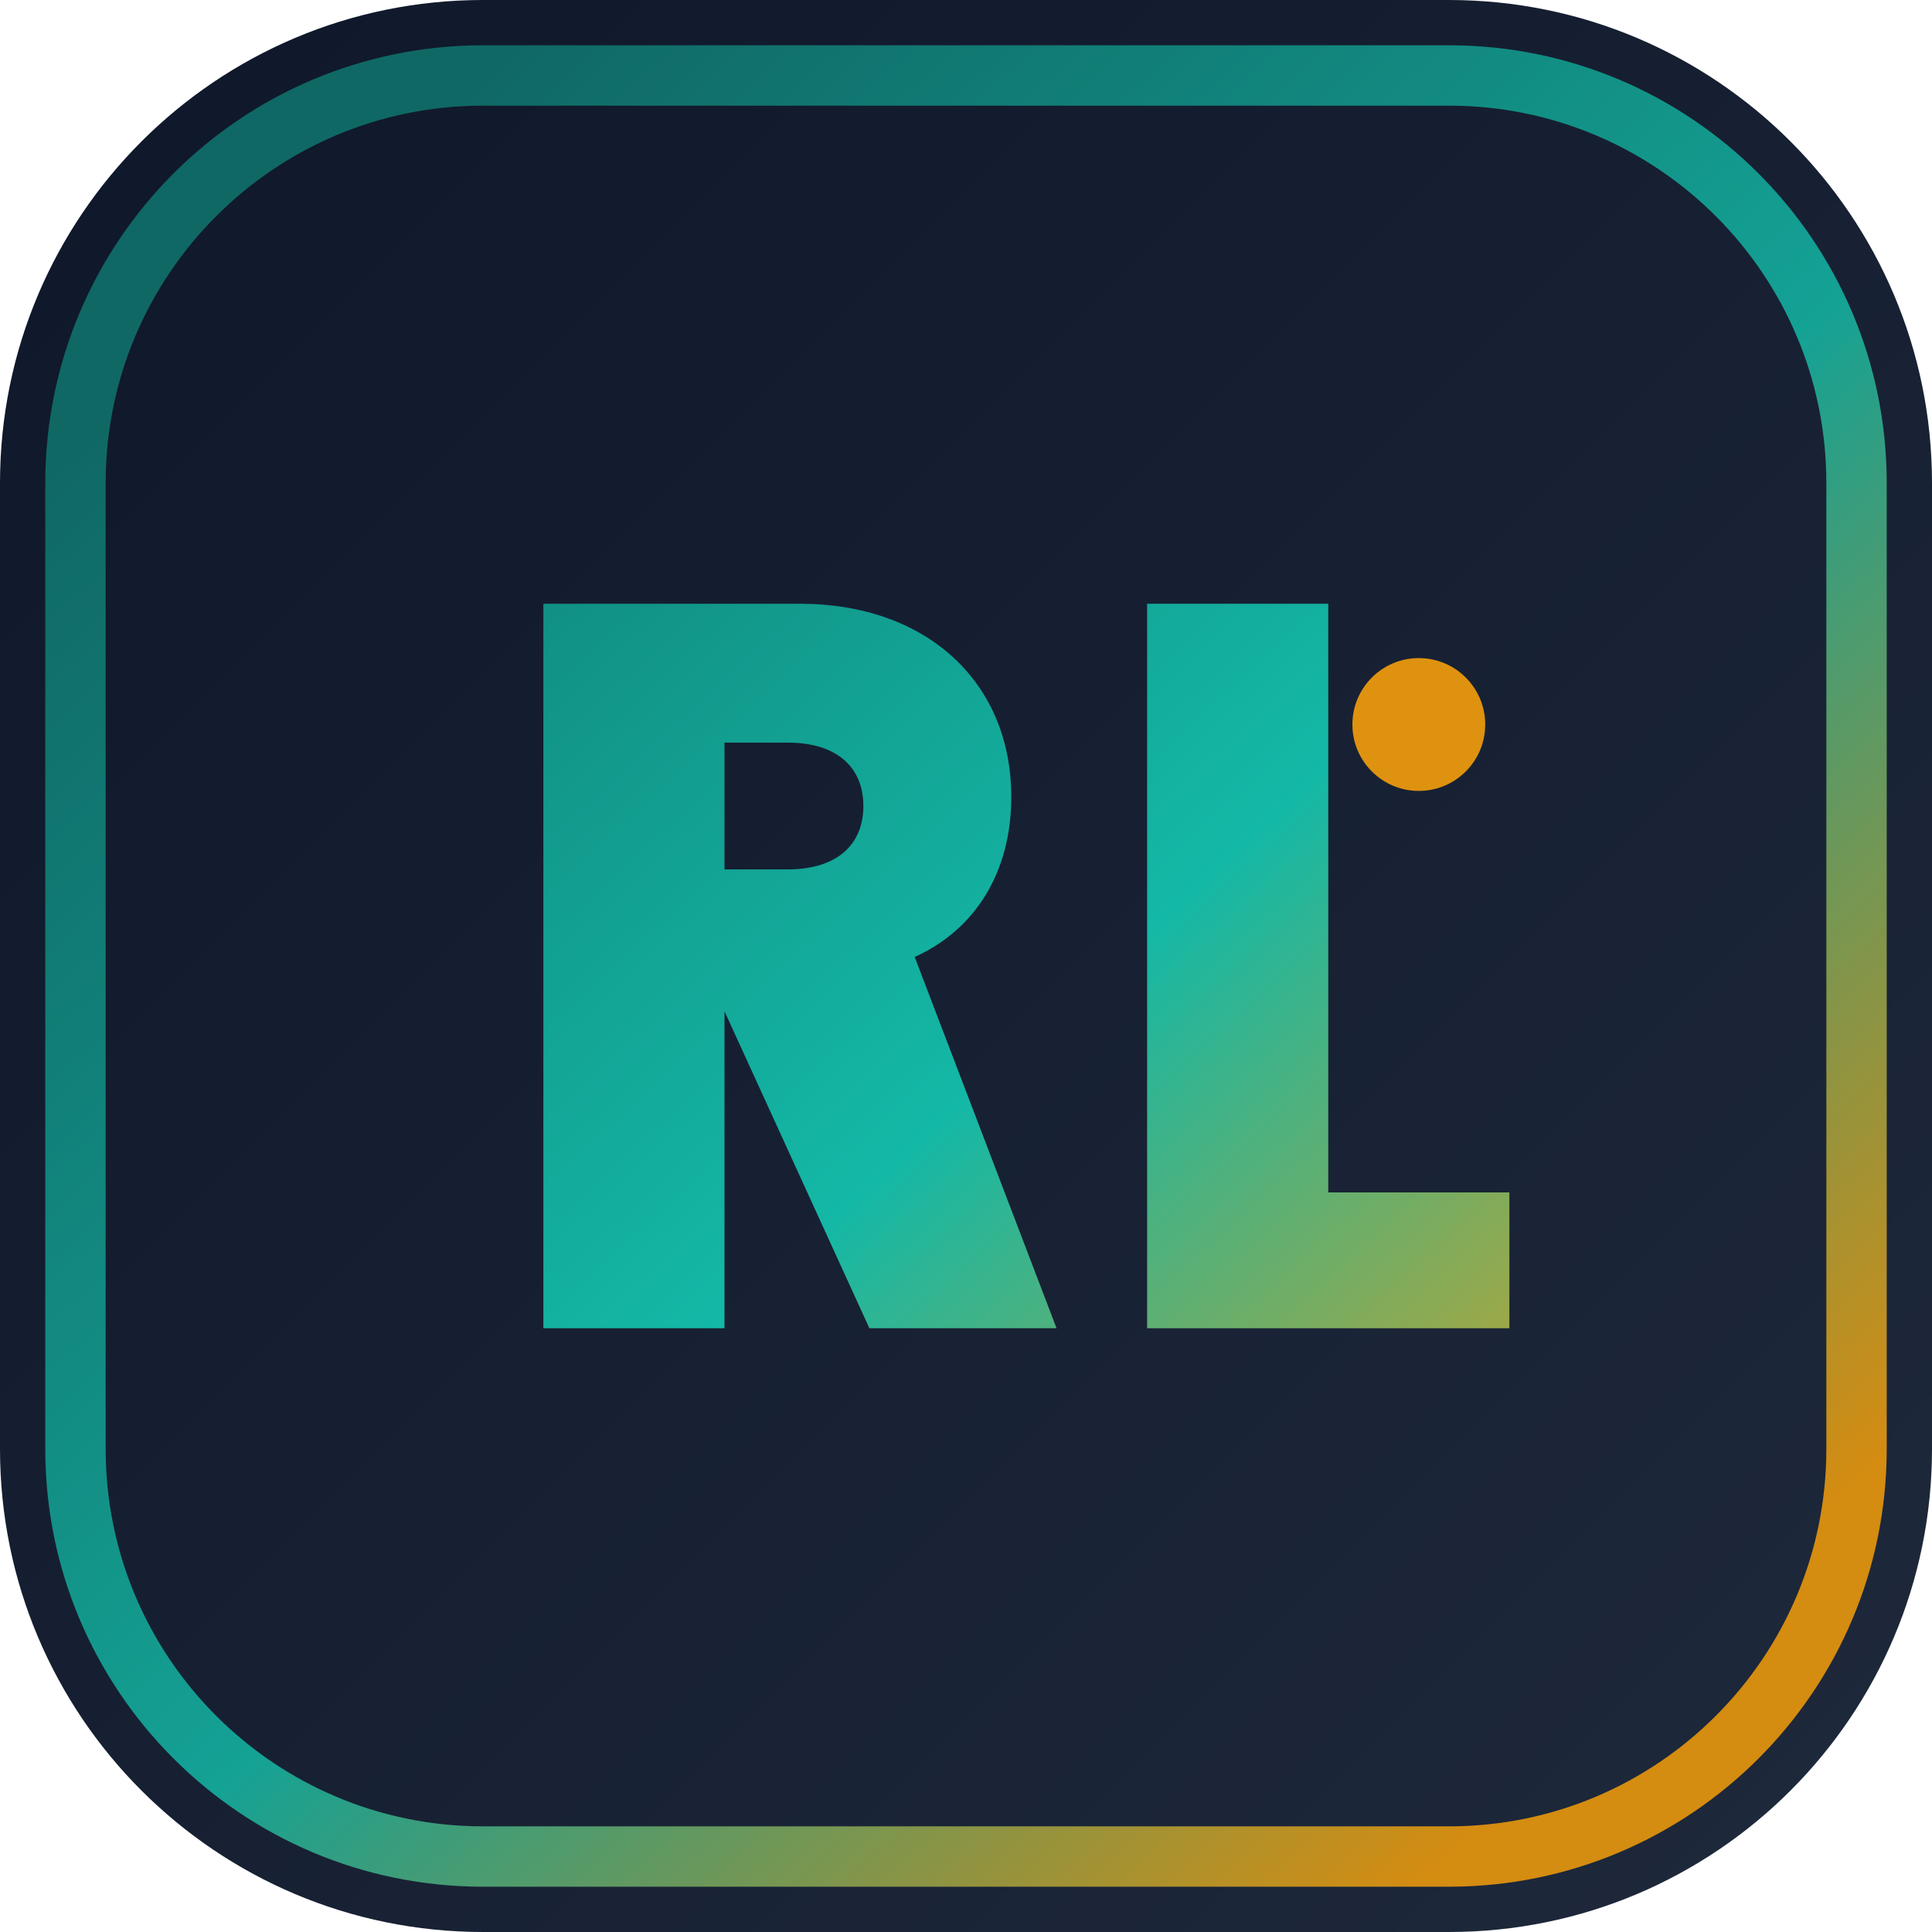
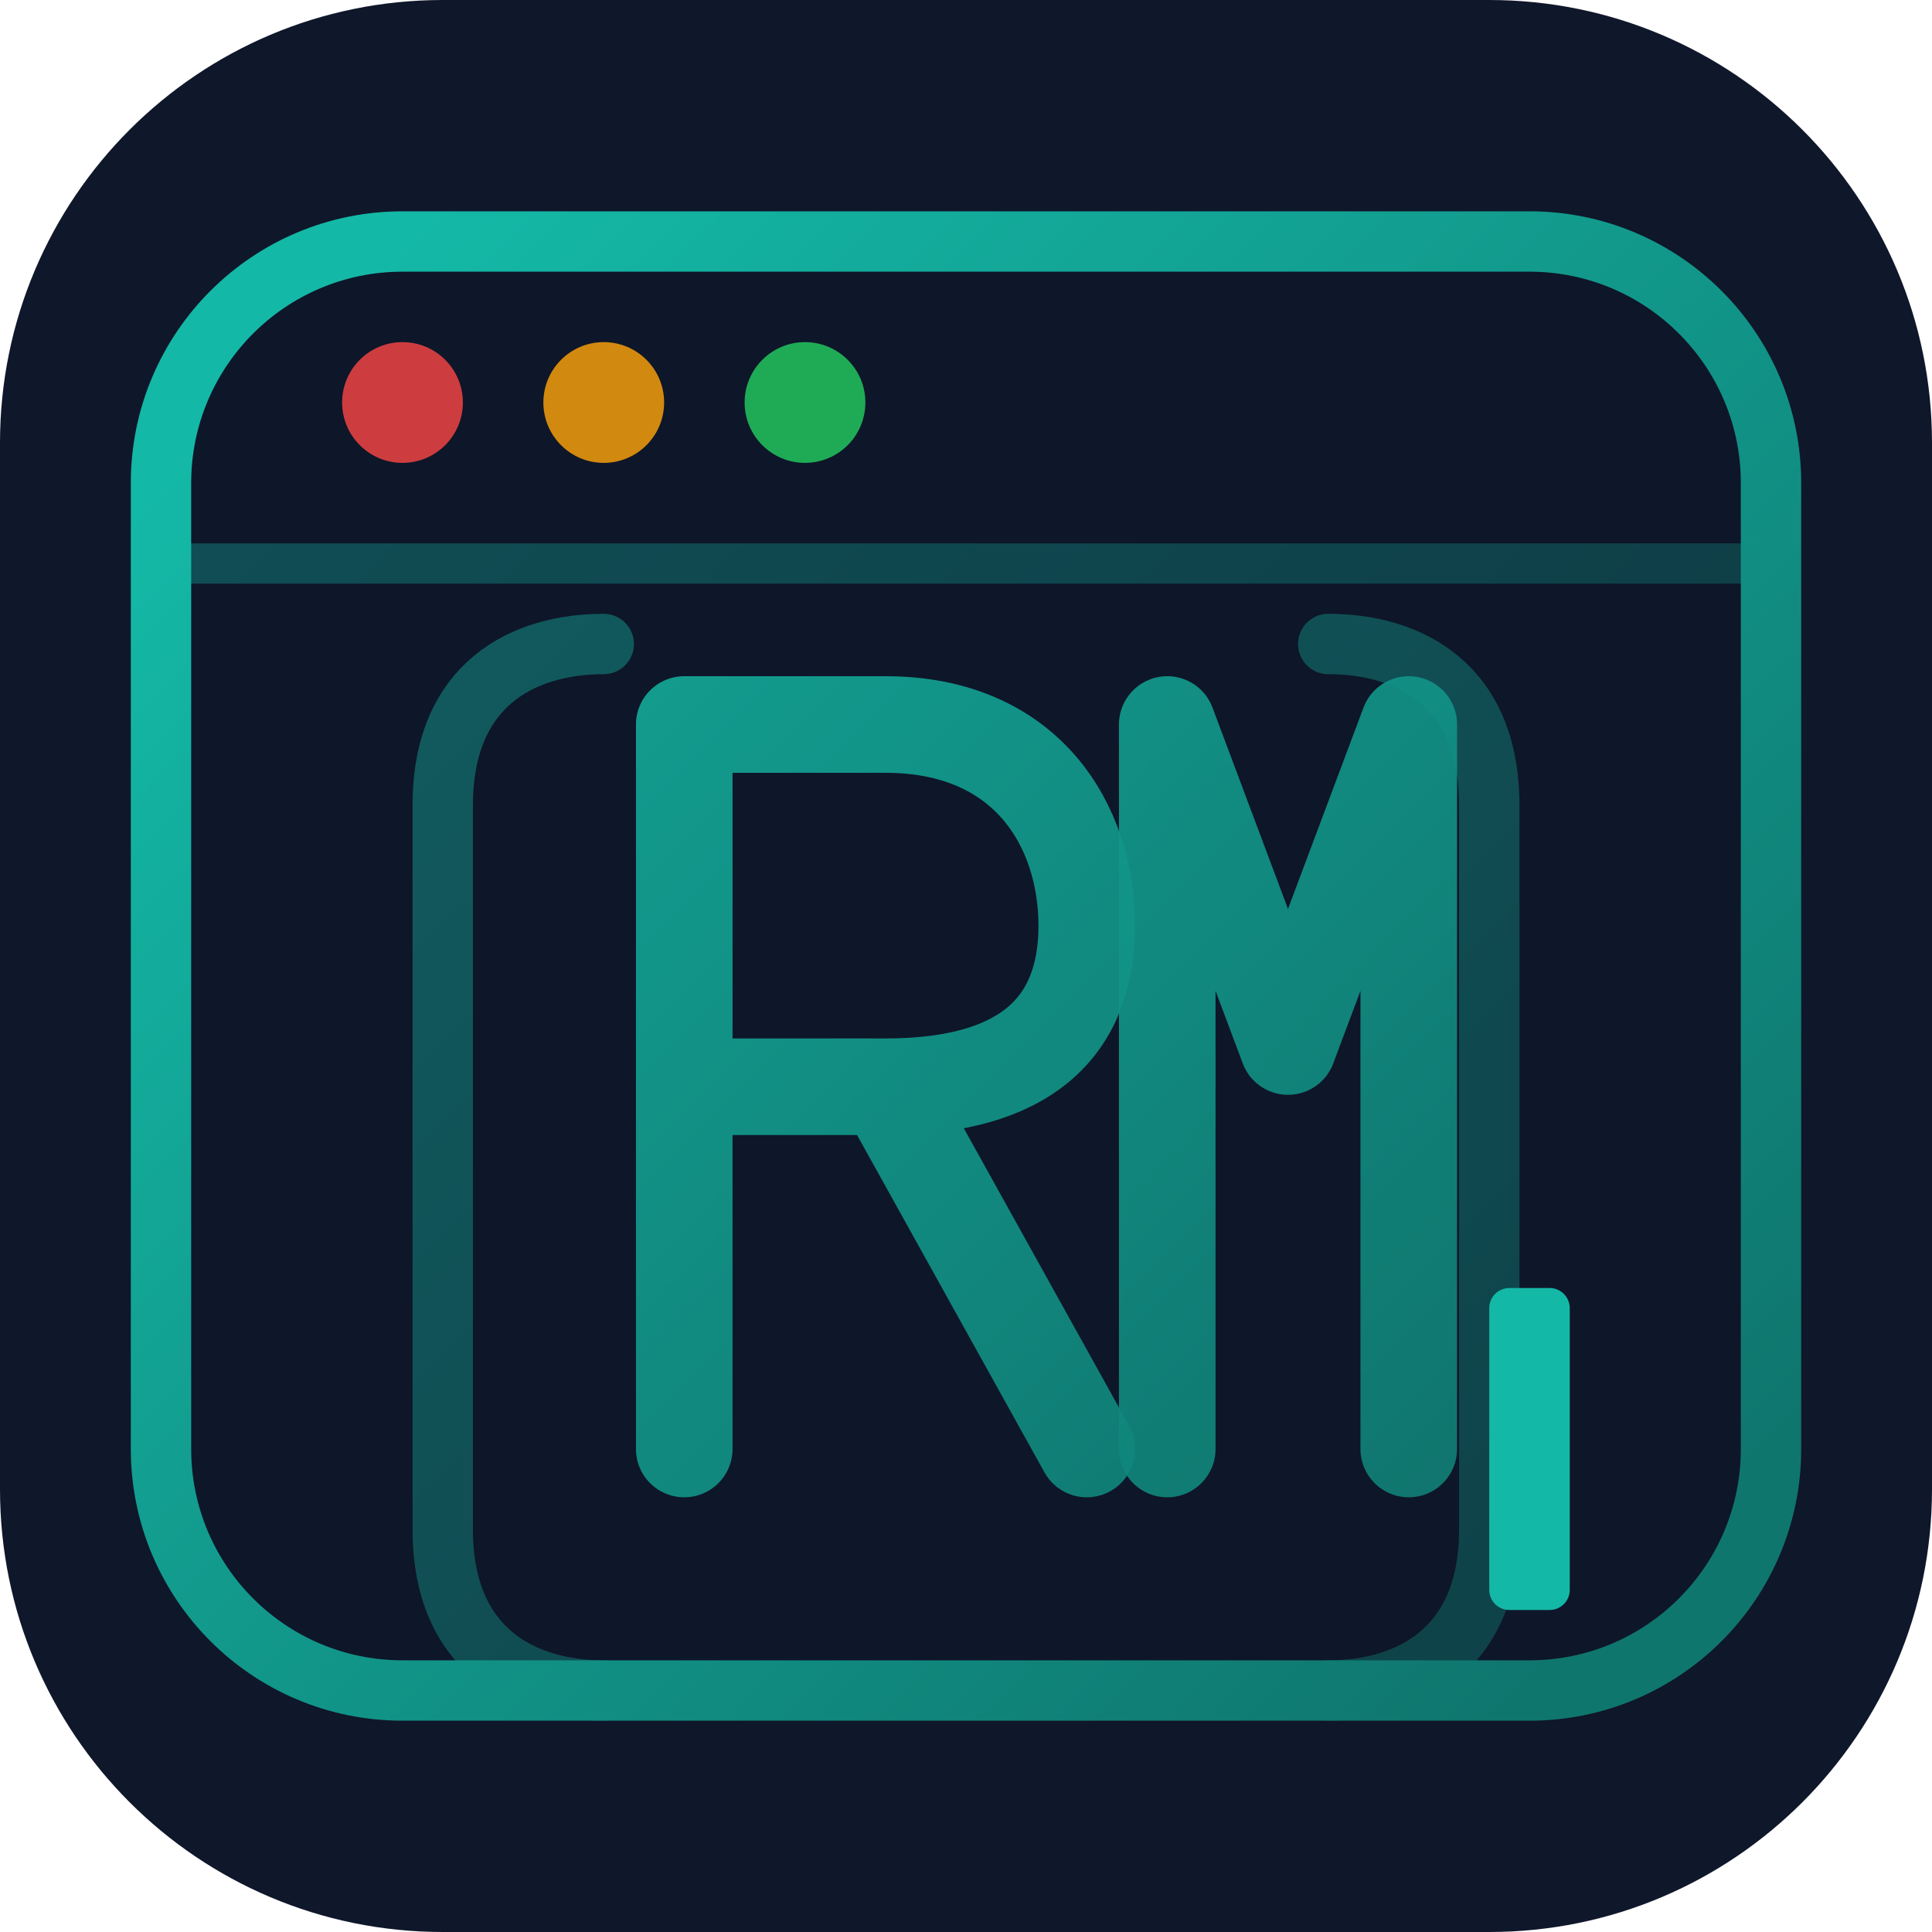
- <svg xmlns="http://www.w3.org/2000/svg" viewBox="0 0 64 64" fill="none">
+ <svg xmlns="http://www.w3.org/2000/svg" viewBox="0 0 48 48" fill="none">
  <defs>
-     <linearGradient id="g" x1="10" y1="8" x2="54" y2="56" gradientUnits="userSpaceOnUse">
-       <stop stop-color="#0f766e" />
-       <stop offset="0.55" stop-color="#14b8a6" />
-       <stop offset="1" stop-color="#f59e0b" />
-     </linearGradient>
-     <linearGradient id="bg" x1="0" y1="0" x2="64" y2="64" gradientUnits="userSpaceOnUse">
-       <stop stop-color="#0f172a" />
-       <stop offset="1" stop-color="#1e293b" />
+     <linearGradient id="stroke" x1="8" y1="8" x2="40" y2="40" gradientUnits="userSpaceOnUse">
+       <stop stop-color="#14b8a6" />
+       <stop offset="1" stop-color="#0f766e" />
    </linearGradient>
  </defs>
-   <rect width="64" height="64" rx="16" fill="url(#bg)" />
-   <rect x="2.5" y="2.5" width="59" height="59" rx="13.5" stroke="url(#g)" stroke-width="2" fill="none" opacity="0.85" />
-   <path d="M18 44V20h8.5c4.2 0 7 2.6 7 6.4 0 2.5-1.2 4.4-3.2 5.3L35 44h-6.2l-4.8-10.5H24V44H18zm6-15.2h2.1c1.6 0 2.5-.8 2.5-2.1s-.9-2.1-2.5-2.1H24v4.2z" fill="url(#g)" />
-   <path d="M38 44V20h6v19.5H50V44H38z" fill="url(#g)" />
-   <circle cx="47" cy="24" r="2.2" fill="#f59e0b" opacity="0.9" />
+   <rect width="48" height="48" rx="11" fill="#0f172a" />
+   <rect x="4" y="6" width="40" height="36" rx="6" stroke="url(#stroke)" stroke-width="1.5" fill="rgba(15,23,42,0.85)" />
+   <line x1="4" y1="14" x2="44" y2="14" stroke="url(#stroke)" stroke-width="1" opacity="0.35" />
+   <circle cx="10" cy="10" r="1.5" fill="#ef4444" opacity="0.85" />
+   <circle cx="15" cy="10" r="1.5" fill="#f59e0b" opacity="0.85" />
+   <circle cx="20" cy="10" r="1.5" fill="#22c55e" opacity="0.85" />
+   <path d="M11 20 V38 M11 20 C11 17 13 16 15 16 M11 38 C11 41 13 42 15 42" stroke="url(#stroke)" stroke-width="1.5" stroke-linecap="round" opacity="0.45" />
+   <path d="M37 20 V38 M37 20 C37 17 35 16 33 16 M37 38 C37 41 35 42 33 42" stroke="url(#stroke)" stroke-width="1.5" stroke-linecap="round" opacity="0.45" />
+   <path d="M17 18 V36 M17 18 H22 C25.5 18 27 20.5 27 23 C27 25.5 25.5 27 22 27 H17 M22 27 L27 36" stroke="url(#stroke)" stroke-width="2.4" stroke-linecap="round" stroke-linejoin="round" opacity="0.92" />
+   <path d="M29 36 V18 L32 26 L35 18 V36" stroke="url(#stroke)" stroke-width="2.4" stroke-linecap="round" stroke-linejoin="round" opacity="0.92" />
+   <rect x="37" y="32" width="2" height="8" rx="0.5" fill="#14b8a6" />
</svg>
